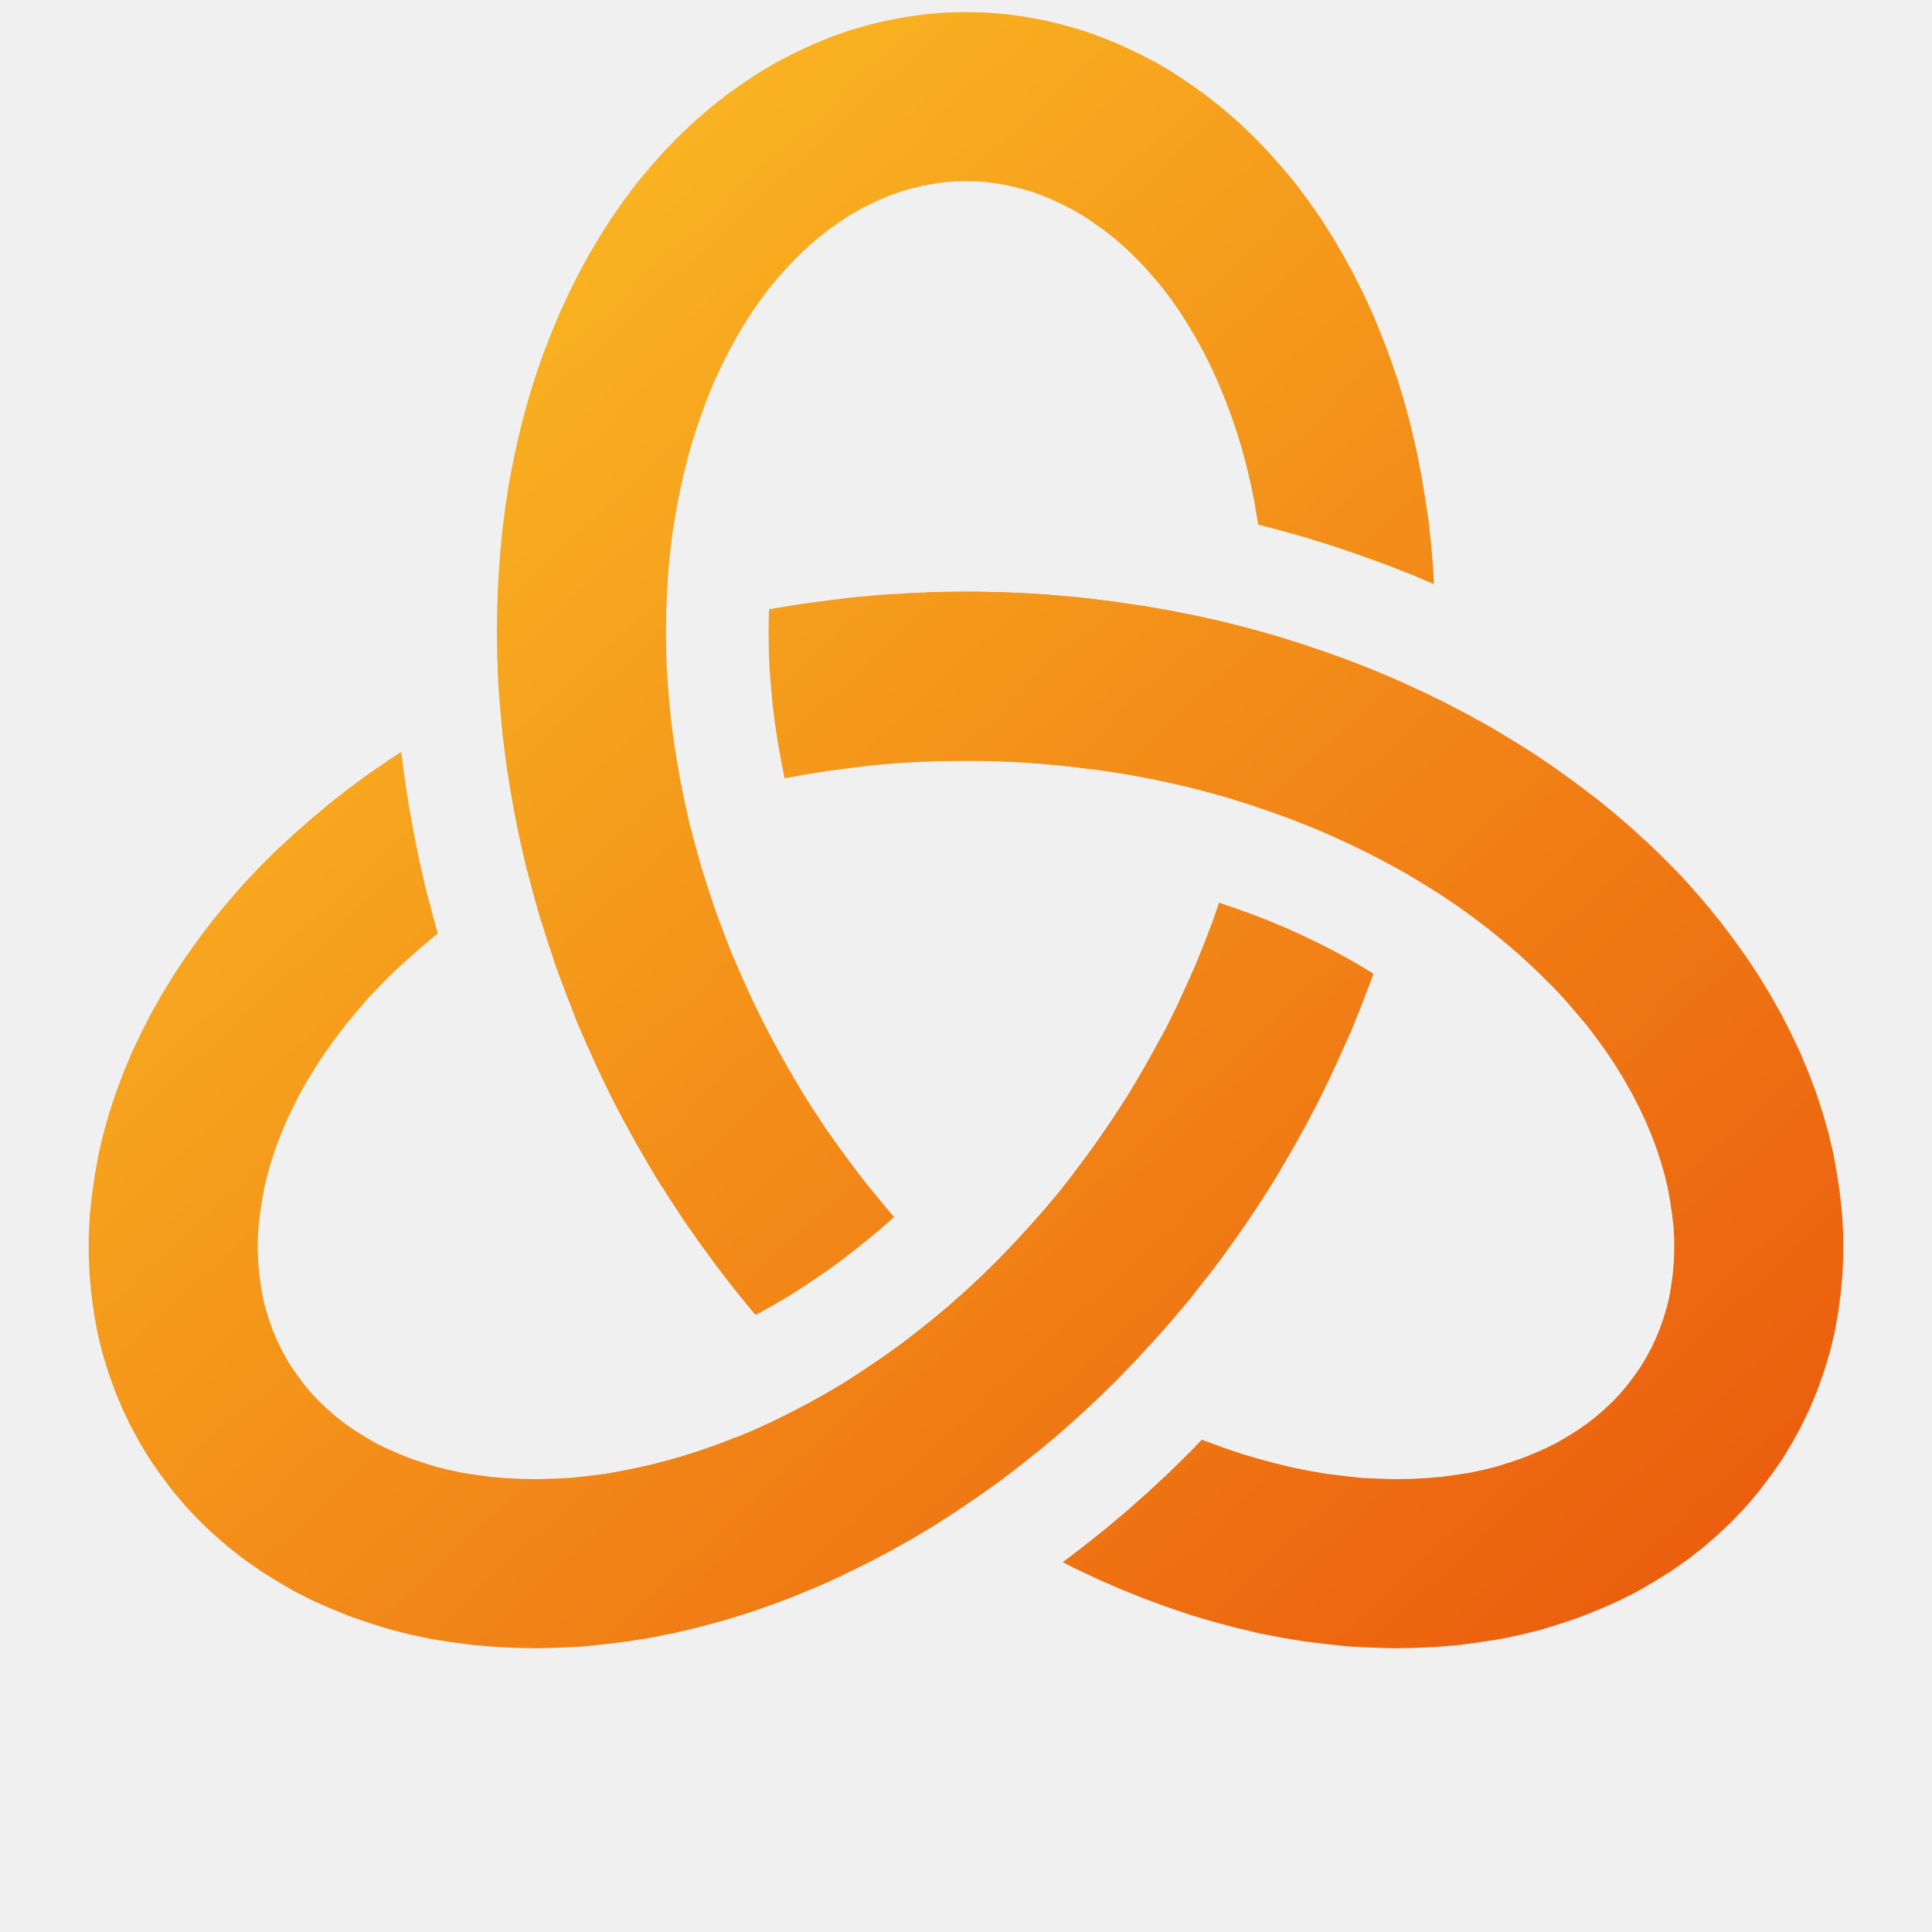
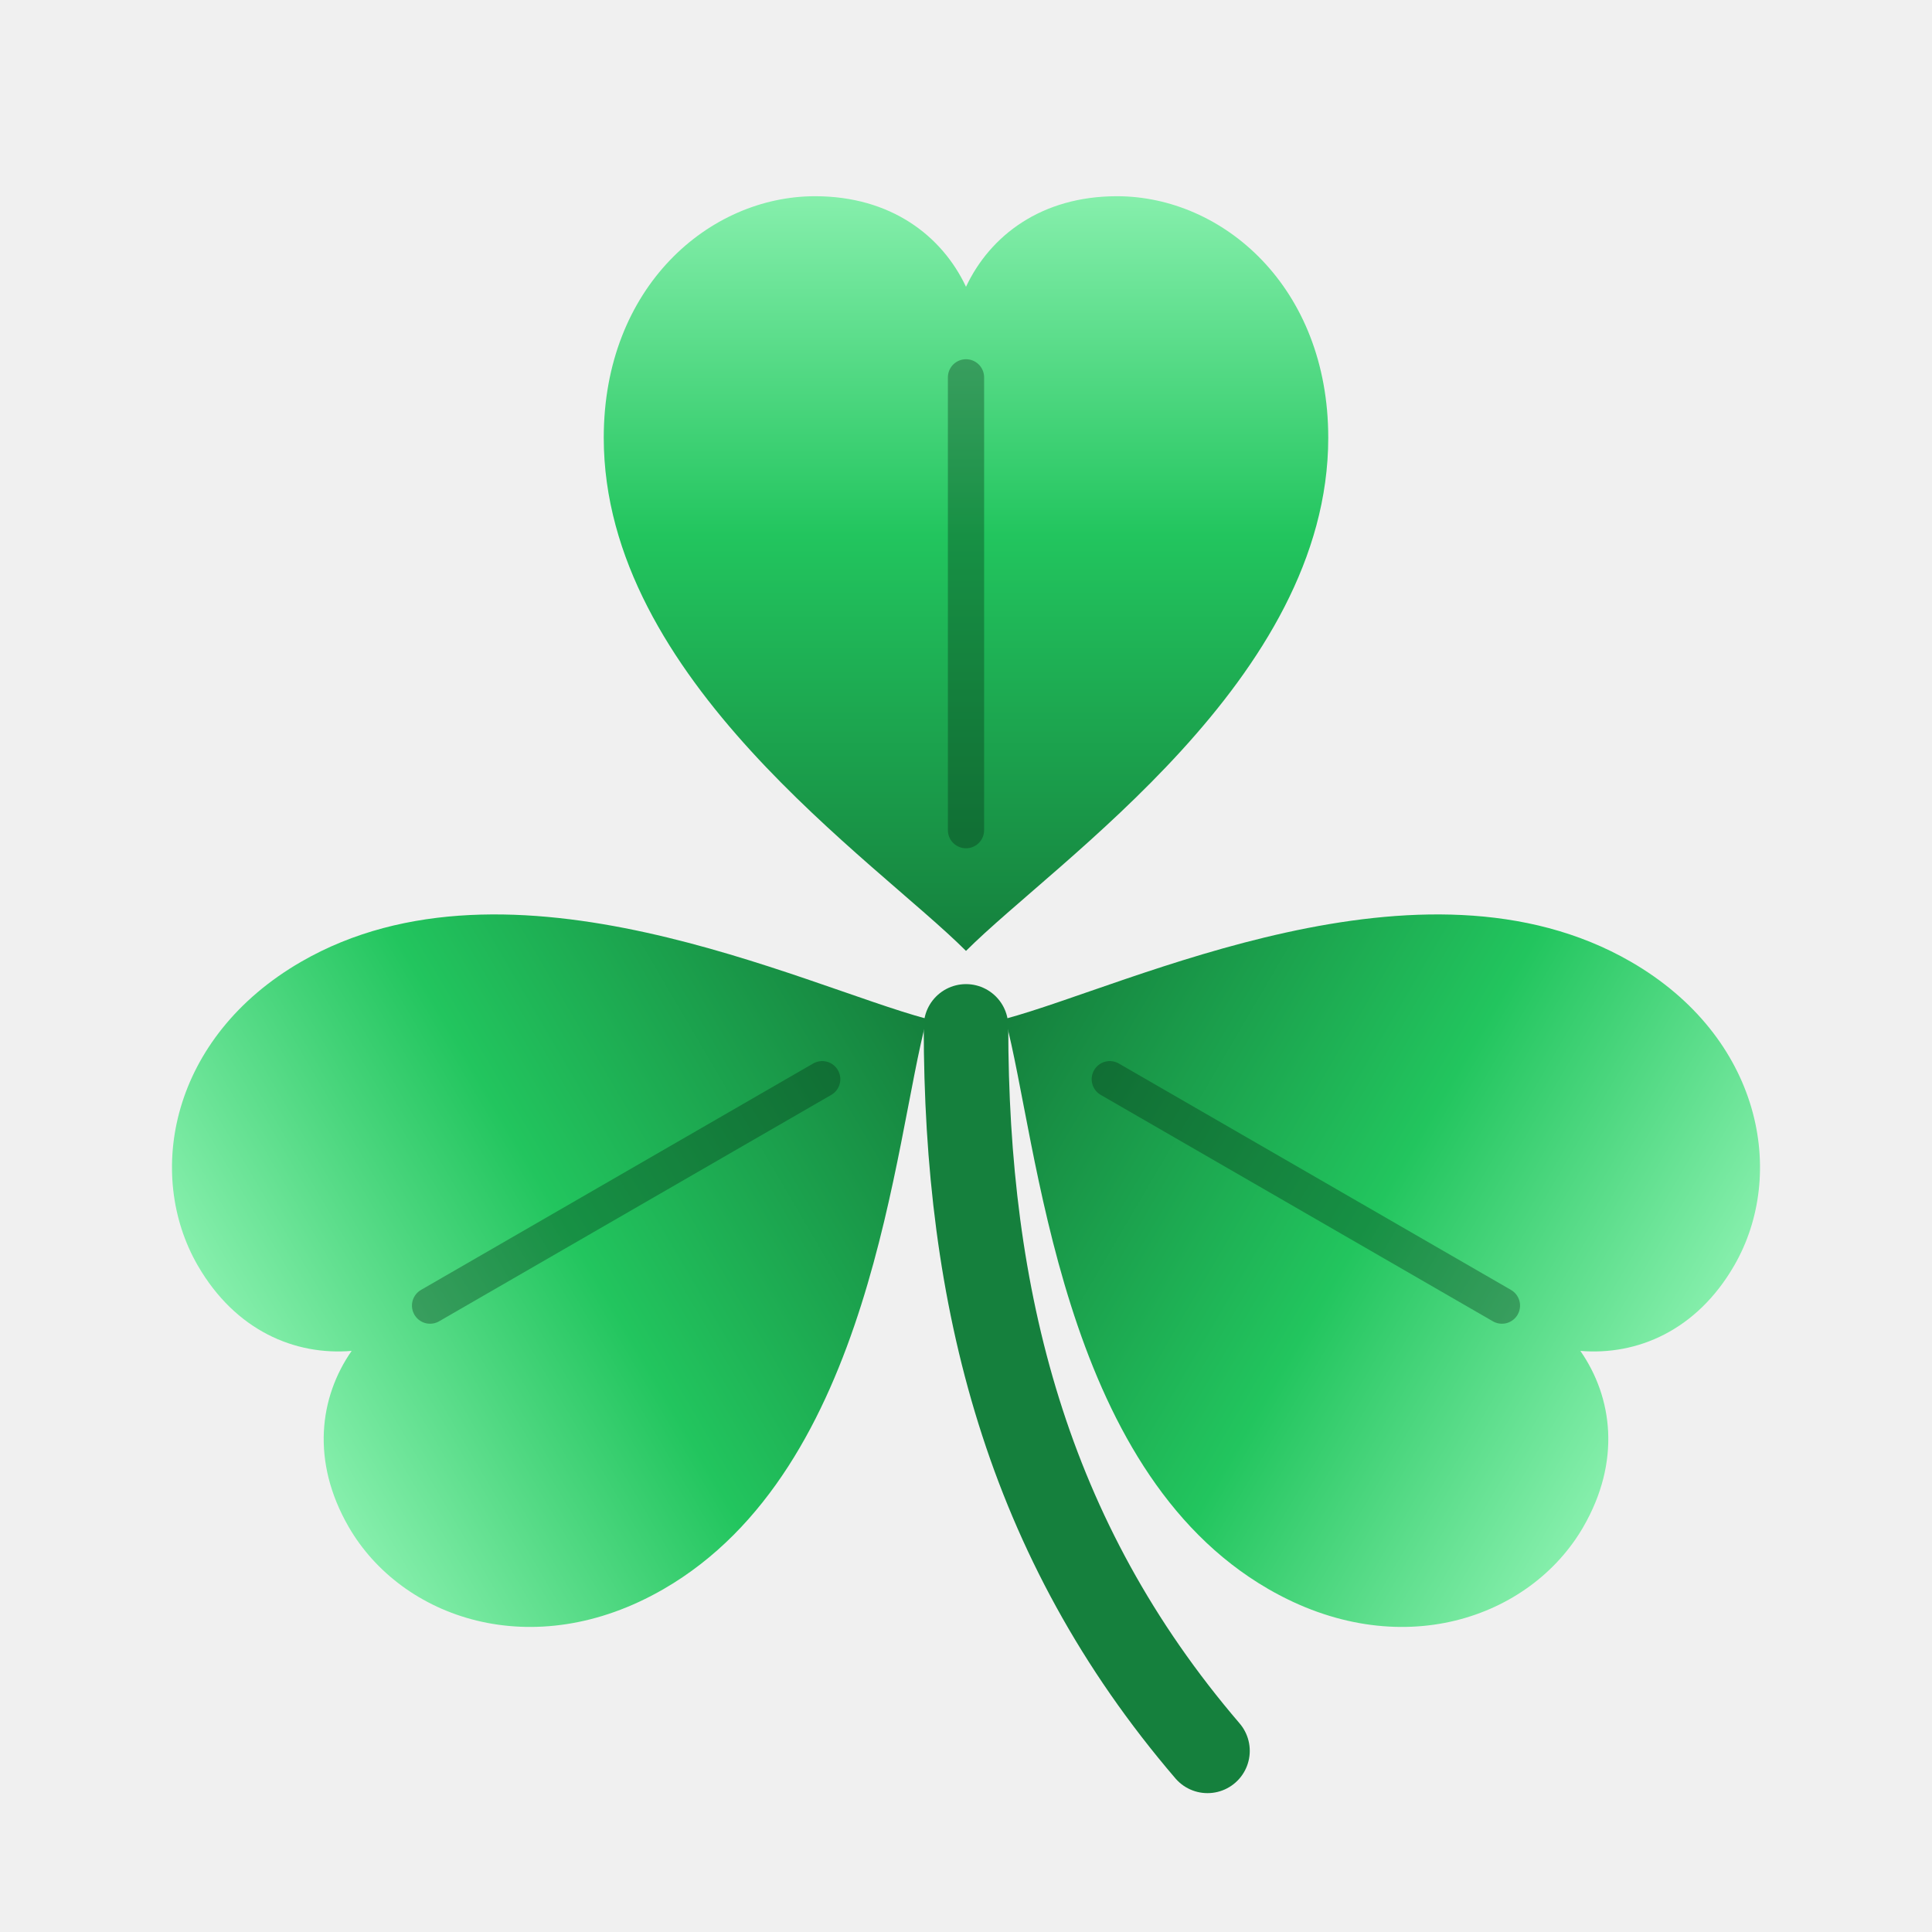
<svg xmlns="http://www.w3.org/2000/svg" width="256" height="256" viewBox="0 0 64 64" fill="none" role="img" aria-label="Trefoil">
  <defs>
-     <linearGradient id="tg" x1="8" y1="6" x2="56" y2="58" gradientUnits="userSpaceOnUse">
-       <stop offset="0" stop-color="#FBBF24" />
-       <stop offset="1" stop-color="#EA580C" />
+     <linearGradient id="tfg" x1="0" y1="1" x2="0" y2="0">
+       <stop offset="0" stop-color="#15803D" />
+       <stop offset=".55" stop-color="#22C55E" />
+       <stop offset="1" stop-color="#86EFAC" />
    </linearGradient>
-     <mask id="tm" maskUnits="userSpaceOnUse" x="0" y="0" width="64" height="64">
-       <rect width="64" height="64" fill="#fff" />
-       <path d="M36.58 22.71 L37.41 22.83 L38.22 22.97 L39.03 23.13 L39.84 23.31 L40.63 23.51 L41.42 23.73 L42.19 23.97 L42.96 24.23 L43.71 24.50 L44.45 24.79 L45.18 25.10 L45.90 25.43 L46.60 25.77 L47.29 26.13 L47.96 26.50 L48.61 26.89 L49.25 27.29 L49.87 27.71 L50.47 28.14 L51.05 28.58" stroke="#000" stroke-width="12.4" stroke-linecap="butt" fill="none" />
-       <path d="M21.66 32.68 L21.36 31.90 L21.07 31.13 L20.81 30.34 L20.56 29.56 L20.34 28.77 L20.13 27.98 L19.95 27.19 L19.79 26.40 L19.65 25.61 L19.53 24.82 L19.43 24.03 L19.36 23.25 L19.30 22.47 L19.27 21.70 L19.26 20.93 L19.27 20.17 L19.30 19.41 L19.35 18.67 L19.42 17.93 L19.51 17.21" stroke="#000" stroke-width="12.4" stroke-linecap="butt" fill="none" />
-       <path d="M37.75 40.62 L37.24 41.27 L36.71 41.90 L36.16 42.52 L35.60 43.13 L35.03 43.72 L34.45 44.29 L33.86 44.84 L33.25 45.38 L32.64 45.89 L32.01 46.39 L31.38 46.87 L30.74 47.32 L30.09 47.76 L29.44 48.18 L28.78 48.57 L28.12 48.94 L27.45 49.29 L26.78 49.62 L26.11 49.93 L25.43 50.21" stroke="#000" stroke-width="12.4" stroke-linecap="butt" fill="none" />
-     </mask>
+     <g id="tfl">
+       <path fill="url(#tfg)" d="M0 0C-3 -3 -12 -9 -12 -17C-12 -22 -8.5 -25 -5 -25C-2.5 -25 -.8 -23.7 0 -22C.8 -23.7 2.5 -25 5 -25C8.5 -25 12 -22 12 -17C12 -9 3 -3 0 0Z" />
+       <path d="M0 -4V-19" stroke="#052E16" stroke-opacity=".35" stroke-width="1.2" stroke-linecap="round" />
+     </g>
  </defs>
-   <g fill="none" stroke="url(#tg)" stroke-width="5.6" stroke-linejoin="round" stroke-linecap="butt">
-     <path d="M32.00 22.40 L32.84 22.41 L33.67 22.44 L34.51 22.49 L35.34 22.56 L36.17 22.66 L37.00 22.77 L37.81 22.90 L38.63 23.05 L39.43 23.22 L40.23 23.41 L41.02 23.62 L41.81 23.85 L42.58 24.10 L43.34 24.36 L44.08 24.65 L44.82 24.95 L45.54 25.26 L46.25 25.60 L46.95 25.95 L47.62 26.31 L48.29 26.69 L48.93 27.09 L49.56 27.50 L50.17 27.92 L50.77 28.36 L51.34 28.81 L51.89 29.27 L52.42 29.74 L52.94 30.22 L53.43 30.71 L53.90 31.21 L54.34 31.72 L54.77 32.24 L55.17 32.77 L55.55 33.30 L55.90 33.83 L56.23 34.37 L56.54 34.92 L56.82 35.47 L57.08 36.02 L57.31 36.57 L57.52 37.13 L57.70 37.68 L57.86 38.24 L57.99 38.79 L58.09 39.34 L58.17 39.89 L58.23 40.43 L58.26 40.97 L58.26 41.50 L58.24 42.03 L58.19 42.56 L58.12 43.07 L58.03 43.58 L57.91 44.07 L57.76 44.56 L57.59 45.04 L57.40 45.50 L57.18 45.96 L56.94 46.40 L56.68 46.83 L56.39 47.24 L56.09 47.64 L55.76 48.03 L55.41 48.40 L55.04 48.75 L54.65 49.09 L54.24 49.41 L53.81 49.71 L53.36 49.99 L52.90 50.26 L52.42 50.50 L51.92 50.72 L51.40 50.93 L50.87 51.11 L50.33 51.28 L49.77 51.42 L49.20 51.54 L48.62 51.63 L48.02 51.71 L47.41 51.76 L46.80 51.79 L46.17 51.80 L45.54 51.78 L44.90 51.75 L44.25 51.68 L43.59 51.60 L42.93 51.49 L42.27 51.36 L41.60 51.20 L40.93 51.02 L40.25 50.82 L39.58 50.59 L38.90 50.34 L38.23 50.07 L37.56 49.78 L36.88 49.46 L36.21 49.12 L35.55 48.76 L34.89 48.38 L34.23 47.97 L33.58 47.54 L32.94 47.10 L32.30 46.63 L31.67 46.14 L31.05 45.64 L30.44 45.11 L29.84 44.57 L29.26 44.00 L28.68 43.42 L28.12 42.83 L27.56 42.22 L27.03 41.59 L26.50 40.94 L25.99 40.28 L25.50 39.61 L25.02 38.93 L24.56 38.23 L24.11 37.52 L23.69 36.80 L23.28 36.07 L22.88 35.33 L22.51 34.58 L22.16 33.82 L21.82 33.06 L21.51 32.29 L21.21 31.51 L20.94 30.73 L20.68 29.95 L20.45 29.16 L20.23 28.37 L20.04 27.58 L19.87 26.79 L19.72 26.00 L19.59 25.21 L19.48 24.42 L19.39 23.64 L19.33 22.86 L19.29 22.08 L19.26 21.31 L19.26 20.55 L19.28 19.79 L19.32 19.04 L19.38 18.30 L19.46 17.57 L19.57 16.85 L19.69 16.14 L19.83 15.44 L19.99 14.76 L20.17 14.09 L20.37 13.43 L20.59 12.79 L20.83 12.16 L21.08 11.55 L21.35 10.96 L21.64 10.38 L21.94 9.83 L22.26 9.29 L22.59 8.77 L22.94 8.27 L23.30 7.79 L23.68 7.34 L24.07 6.90 L24.47 6.49 L24.88 6.10 L25.31 5.73 L25.74 5.39 L26.19 5.07 L26.64 4.77 L27.10 4.50 L27.57 4.26 L28.04 4.04 L28.53 3.84 L29.01 3.67 L29.50 3.53 L30.00 3.41 L30.50 3.32 L31.00 3.25 L31.50 3.21 L32.00 3.20 L32.50 3.21 L33.00 3.25 L33.50 3.32 L34.00 3.41 L34.50 3.53 L34.99 3.67 L35.47 3.84 L35.96 4.04 L36.43 4.26 L36.90 4.50 L37.36 4.77 L37.81 5.07 L38.26 5.39 L38.69 5.73 L39.12 6.10 L39.53 6.49 L39.93 6.90 L40.32 7.34 L40.70 7.79 L41.06 8.27 L41.41 8.77 L41.74 9.29 L42.06 9.83 L42.36 10.38 L42.65 10.96 L42.92 11.55 L43.17 12.16 L43.41 12.79 L43.63 13.43 L43.83 14.09 L44.01 14.76 L44.17 15.44 L44.31 16.14 L44.43 16.85 L44.54 17.57 L44.62 18.30 L44.68 19.04 L44.72 19.79 L44.74 20.55 L44.74 21.31 L44.71 22.08 L44.67 22.86 L44.61 23.64 L44.52 24.42 L44.41 25.21 L44.28 26.00 L44.13 26.79 L43.96 27.58 L43.77 28.37 L43.55 29.16 L43.32 29.95 L43.06 30.73 L42.79 31.51 L42.49 32.29 L42.18 33.06 L41.84 33.82 L41.49 34.58 L41.12 35.33 L40.72 36.07 L40.31 36.80 L39.89 37.52 L39.44 38.23 L38.98 38.93 L38.50 39.61 L38.01 40.28 L37.50 40.94 L36.97 41.59 L36.44 42.22 L35.88 42.83 L35.32 43.42 L34.74 44.00 L34.16 44.57 L33.56 45.11 L32.95 45.64 L32.33 46.14 L31.70 46.63 L31.06 47.10 L30.42 47.54 L29.77 47.97 L29.11 48.38 L28.45 48.76 L27.79 49.12 L27.12 49.46 L26.44 49.78 L25.77 50.07 L25.10 50.34 L24.42 50.59 L23.75 50.82 L23.07 51.02 L22.40 51.20 L21.73 51.36 L21.07 51.49 L20.41 51.60 L19.75 51.68 L19.10 51.75 L18.46 51.78 L17.83 51.80 L17.20 51.79 L16.59 51.76 L15.98 51.71 L15.38 51.63 L14.80 51.54 L14.23 51.42 L13.67 51.28 L13.13 51.11 L12.60 50.93 L12.08 50.72 L11.58 50.50 L11.10 50.26 L10.64 49.99 L10.19 49.71 L9.76 49.41 L9.35 49.09 L8.96 48.75 L8.59 48.40 L8.24 48.03 L7.91 47.64 L7.61 47.24 L7.32 46.83 L7.06 46.40 L6.82 45.96 L6.60 45.50 L6.41 45.04 L6.24 44.56 L6.09 44.07 L5.97 43.58 L5.88 43.07 L5.81 42.56 L5.76 42.03 L5.74 41.50 L5.74 40.97 L5.77 40.43 L5.83 39.89 L5.91 39.34 L6.01 38.79 L6.14 38.24 L6.30 37.68 L6.48 37.13 L6.69 36.57 L6.92 36.02 L7.18 35.47 L7.46 34.92 L7.77 34.37 L8.10 33.83 L8.45 33.30 L8.83 32.77 L9.23 32.24 L9.66 31.72 L10.10 31.21 L10.57 30.71 L11.06 30.22 L11.58 29.74 L12.11 29.27 L12.66 28.81 L13.23 28.36 L13.83 27.92 L14.44 27.50 L15.07 27.09 L15.71 26.69 L16.38 26.31 L17.05 25.95 L17.75 25.60 L18.46 25.26 L19.18 24.95 L19.92 24.65 L20.66 24.36 L21.42 24.10 L22.19 23.85 L22.98 23.62 L23.77 23.41 L24.57 23.22 L25.37 23.05 L26.19 22.90 L27.00 22.77 L27.83 22.66 L28.66 22.56 L29.49 22.49 L30.33 22.44 L31.16 22.41 L32.00 22.40Z" mask="url(#tm)" />
-     <path d="M30.74 22.42 L31.58 22.40 L32.42 22.40 L33.26 22.42 L34.09 22.46 L34.93 22.53 L35.76 22.61 L36.58 22.71 L37.41 22.83 L38.22 22.97 L39.03 23.13 L39.84 23.31 L40.63 23.51 L41.42 23.73 L42.19 23.97 L42.96 24.23 L43.71 24.50 L44.45 24.79 L45.18 25.10 L45.90 25.43 L46.60 25.77 L47.29 26.13 L47.96 26.50 L48.61 26.89 L49.25 27.29 L49.87 27.71 L50.47 28.14 L51.05 28.58 L51.62 29.04 L52.16 29.50 L52.68 29.98 L53.18 30.47 L53.67 30.96 L54.12 31.47 L54.56 31.98" />
-     <path d="M24.33 37.88 L23.90 37.16 L23.48 36.44 L23.08 35.70 L22.70 34.96 L22.33 34.20 L21.99 33.44 L21.66 32.68 L21.36 31.90 L21.07 31.13 L20.81 30.34 L20.56 29.56 L20.34 28.77 L20.13 27.98 L19.95 27.19 L19.79 26.40 L19.65 25.61 L19.53 24.82 L19.43 24.03 L19.36 23.25 L19.30 22.47 L19.27 21.70 L19.26 20.93 L19.27 20.17 L19.30 19.41 L19.35 18.67 L19.42 17.93 L19.51 17.21 L19.62 16.49 L19.76 15.79 L19.91 15.10 L20.08 14.42 L20.27 13.76 L20.48 13.11 L20.71 12.47" />
-     <path d="M40.92 35.70 L40.52 36.44 L40.10 37.16 L39.67 37.88 L39.21 38.58 L38.74 39.27 L38.26 39.95 L37.75 40.62 L37.24 41.27 L36.71 41.90 L36.16 42.52 L35.60 43.13 L35.03 43.72 L34.45 44.29 L33.86 44.84 L33.25 45.38 L32.64 45.89 L32.01 46.39 L31.38 46.87 L30.74 47.32 L30.09 47.76 L29.44 48.18 L28.78 48.57 L28.12 48.94 L27.45 49.29 L26.78 49.62 L26.11 49.93 L25.43 50.21 L24.76 50.47 L24.08 50.71 L23.41 50.92 L22.74 51.11 L22.07 51.28 L21.40 51.42 L20.74 51.55" />
+   <path d="M32 34C32 43 34 51 40 58" stroke="#15803D" stroke-width="2.8" stroke-linecap="round" />
+   <g transform="translate(32 33)">
+     <use href="#tfl" transform="translate(0 -1.5)" />
+     <use href="#tfl" transform="rotate(120) translate(0 -1.5)" />
+     <use href="#tfl" transform="rotate(240) translate(0 -1.5)" />
  </g>
</svg>
